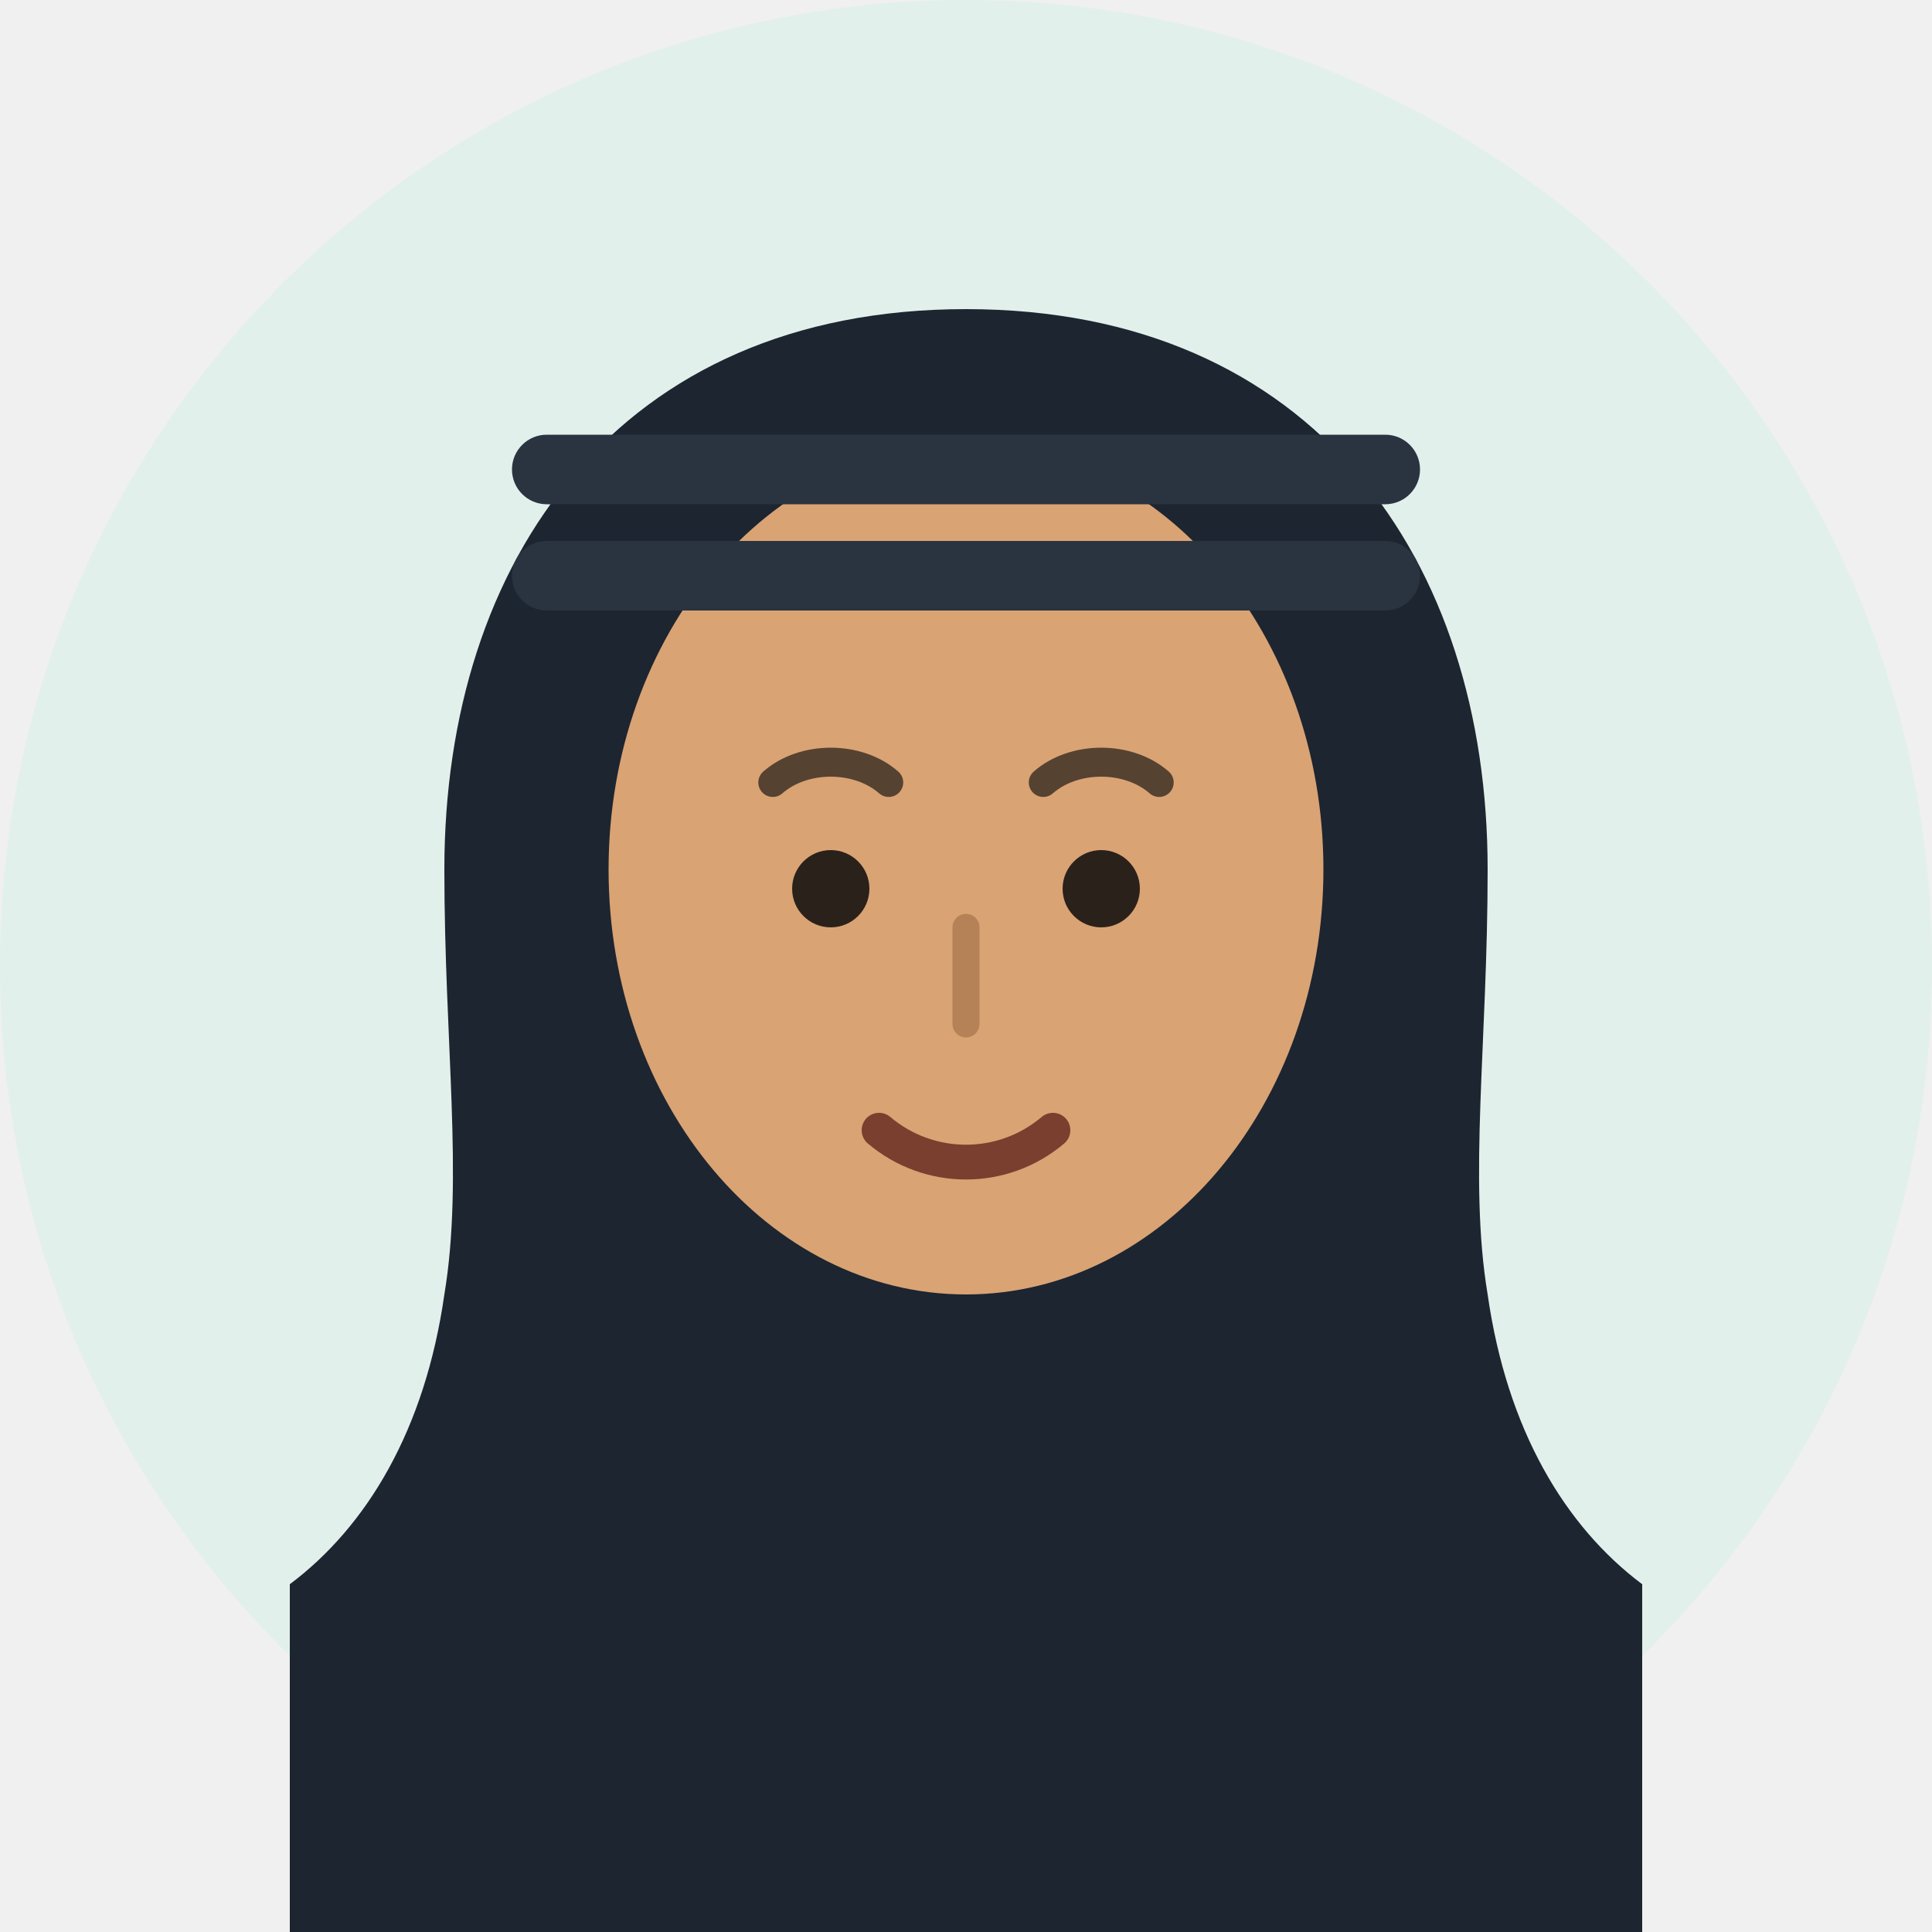
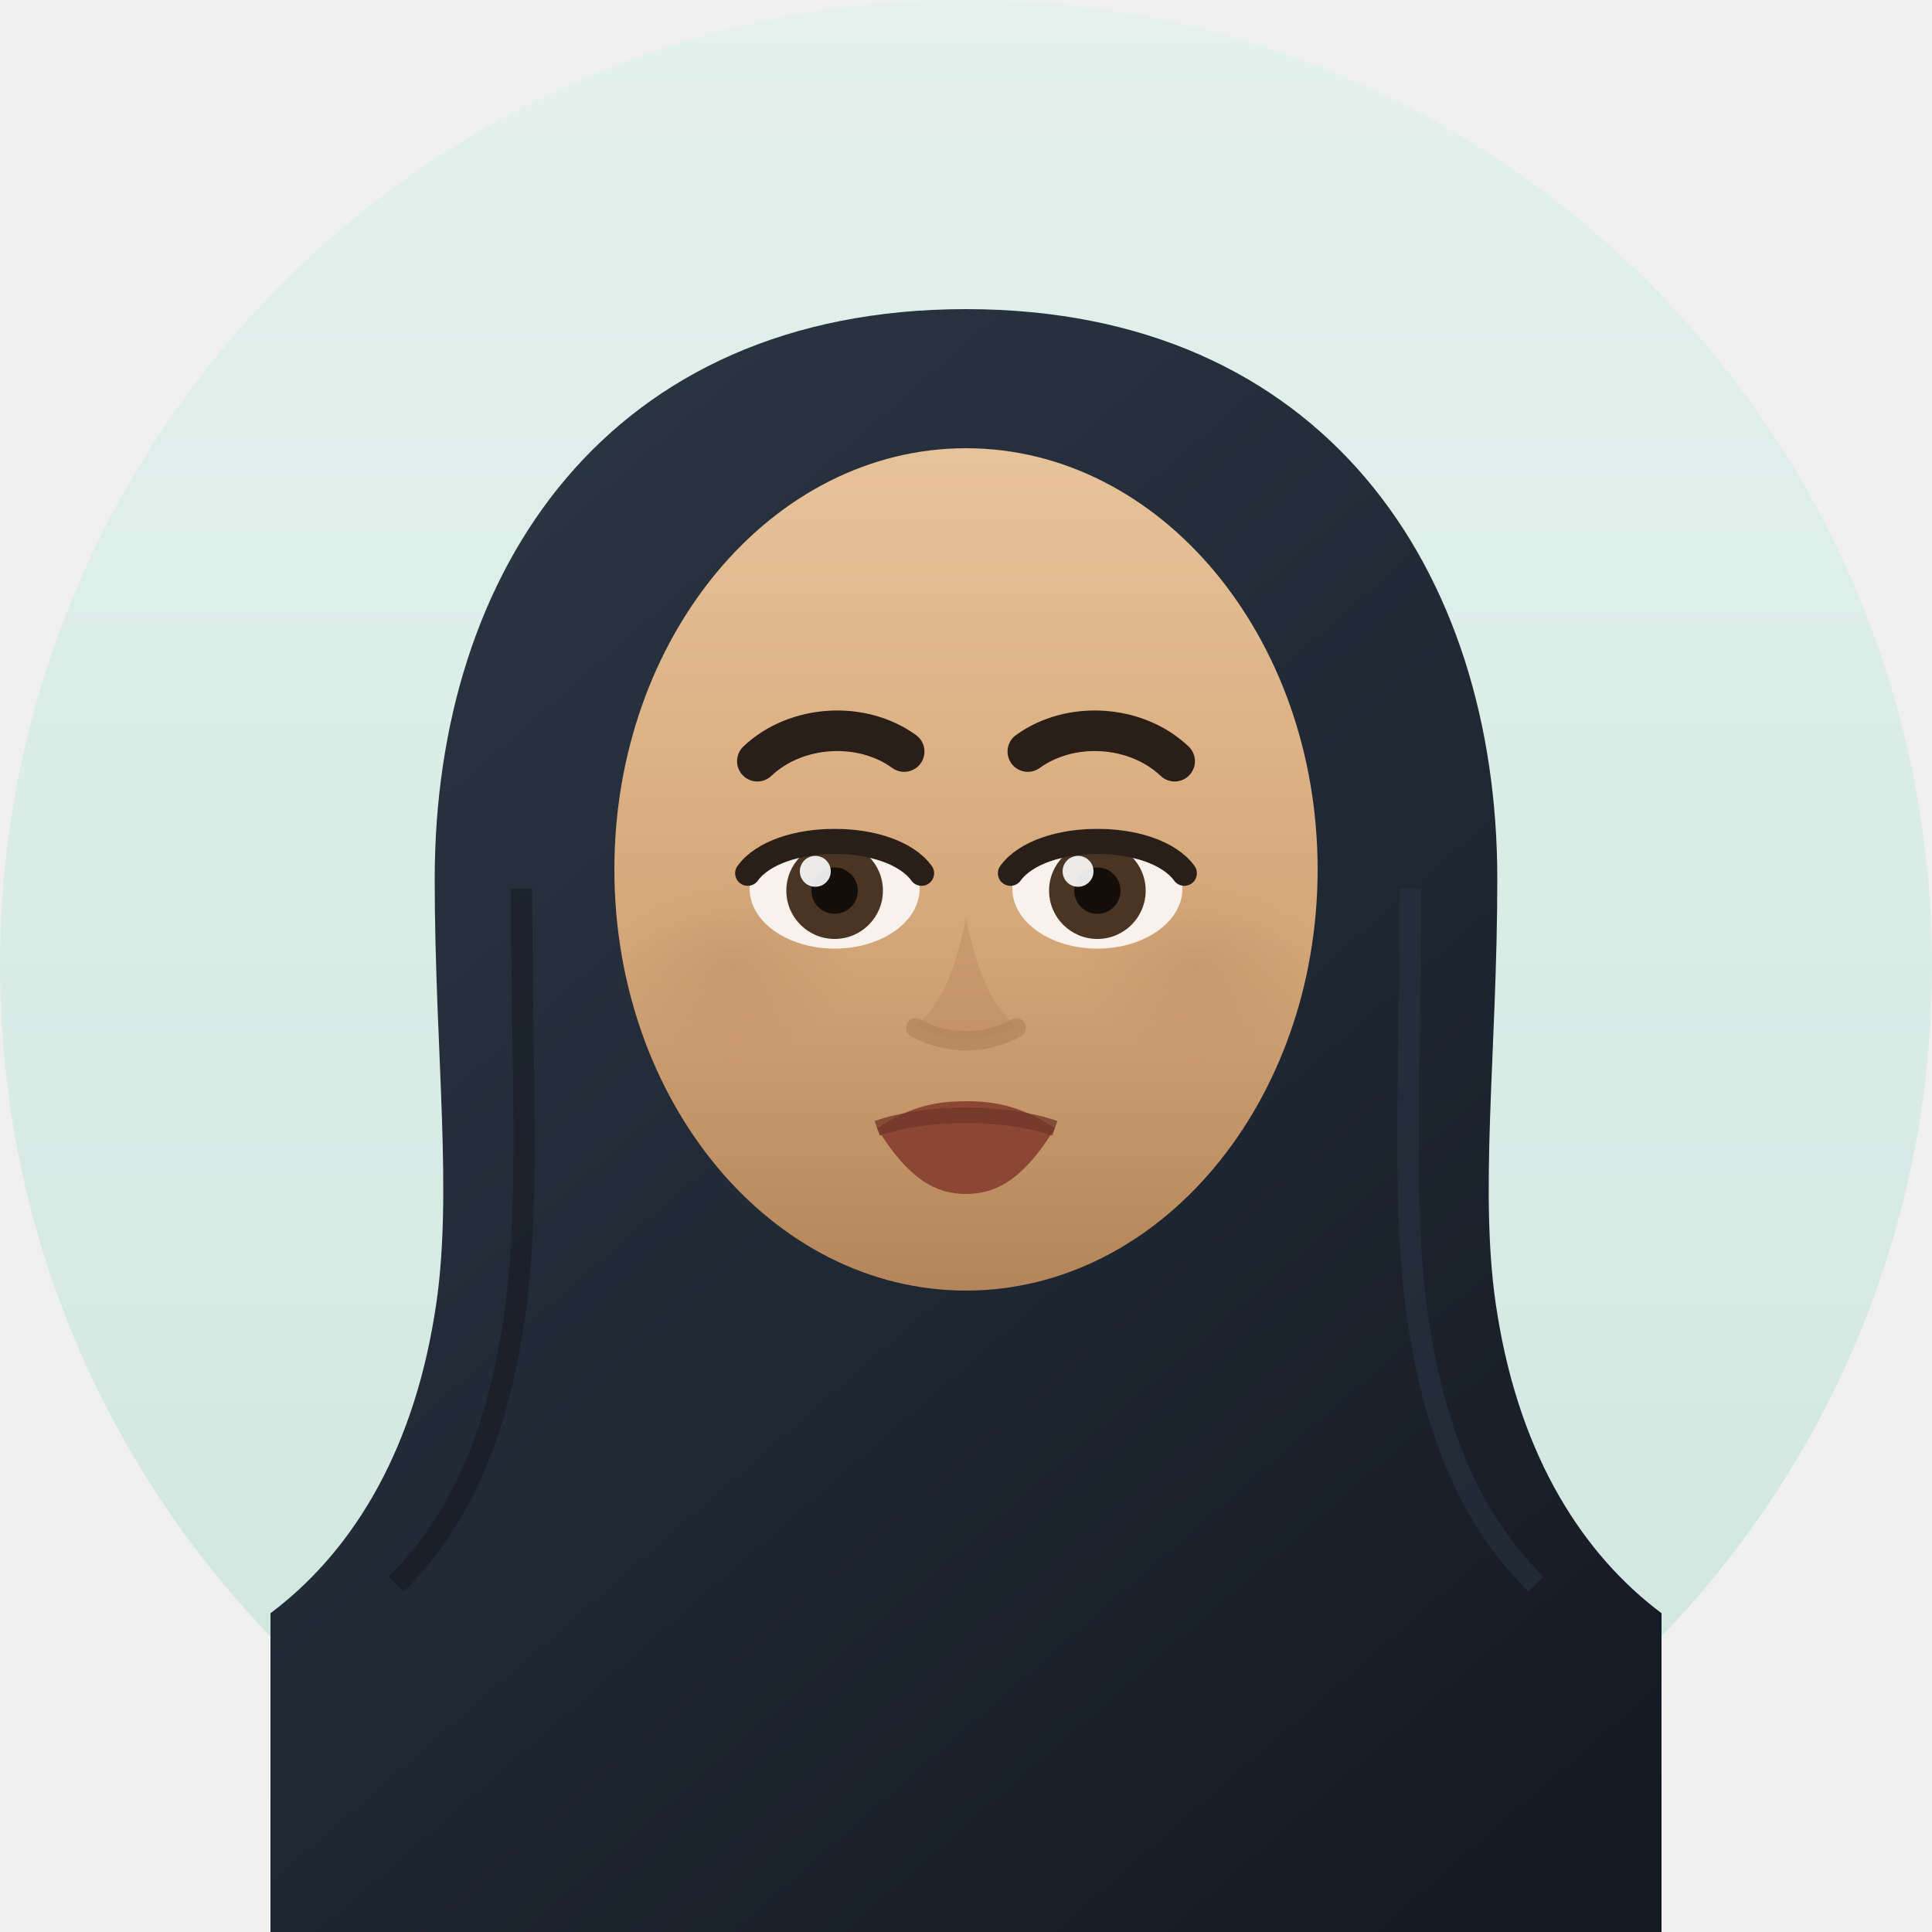
<svg xmlns="http://www.w3.org/2000/svg" viewBox="0 0 100 100" role="img" aria-hidden="true">
-   <circle cx="50" cy="50" r="50" fill="#E2F0EC" />
-   <path d="M50 63c-14 0-26 8-30 19 l0 18 60 0 0-18c-4-11-16-19-30-19z" fill="#2F3C4F" />
-   <path d="M43 56h14v14a7 7 0 0 1-14 0z" fill="#D9A374" />
-   <path d="M50 16c-18 0-27 13-27 29 0 9 1 16 0 22 -1 7-4 12-8 15 l0 18 70 0 0-18c-4-3-7-8-8-15 -1-6 0-13 0-22 0-16-9-29-27-29z" fill="#1D2530" />
-   <ellipse cx="50" cy="45" rx="18.5" ry="22" fill="#D9A374" />
-   <rect x="26.5" y="22.5" width="47" height="3.6" rx="1.8" fill="#2A3340" />
-   <rect x="26.5" y="28" width="47" height="3.6" rx="1.8" fill="#2A3340" />
-   <path d="M40 40.5c1.6-1.4 4.4-1.4 6 0" stroke="#2B211B" stroke-width="1.5" fill="none" stroke-linecap="round" opacity=".75" />
-   <path d="M54 40.5c1.6-1.4 4.4-1.4 6 0" stroke="#2B211B" stroke-width="1.5" fill="none" stroke-linecap="round" opacity=".75" />
-   <circle cx="43" cy="46" r="2" fill="#2B211B" />
-   <circle cx="57" cy="46" r="2" fill="#2B211B" />
-   <path d="M50 48v5" stroke="#8a5a36" stroke-width="1.4" fill="none" stroke-linecap="round" opacity=".45" />
-   <path d="M45.5 58.5c2.6 2.2 6.4 2.2 9 0" stroke="#7A3F2E" stroke-width="1.8" fill="none" stroke-linecap="round" />
+   <defs>
+     <linearGradient id="fatima-sk" x1="0" y1="0" x2="0" y2="1">
+       <stop offset="0" stop-color="#E7C39B" />
+       <stop offset=".55" stop-color="#D6A87A" />
+       <stop offset="1" stop-color="#B4855A" />
+     </linearGradient>
+     <radialGradient id="fatima-ch" cx=".5" cy=".5" r=".5">
+       <stop offset="0" stop-color="#B4855A" stop-opacity=".30" />
+       <stop offset="1" stop-color="#B4855A" stop-opacity="0" />
+     </radialGradient>
+     <linearGradient id="fatima-bg" x1="0" y1="0" x2="0" y2="1">
+       <stop offset="0" stop-color="#E4F1ED" />
+       <stop offset="1" stop-color="#D0E6DF" />
+     </linearGradient>
+     <linearGradient id="fatima-gm" x1="0" y1="0" x2="0" y2="1">
+       <stop offset="0" stop-color="#43546C" />
+       <stop offset="1" stop-color="#2F3C4F" />
+     </linearGradient>
+     <linearGradient id="fatima-cv" x1=".15" y1="0" x2=".9" y2="1">
+       <stop offset="0" stop-color="#2C3744" />
+       <stop offset=".6" stop-color="#1D2530" />
+       <stop offset="1" stop-color="#141A22" />
+     </linearGradient>
+   </defs>
+   <circle cx="50" cy="50" r="50" fill="url(#fatima-bg)" />
+   <path d="M50 64c-15 0-28 9-32 21 l0 15 64 0 0-15c-4-12-17-21-32-21z" fill="url(#fatima-gm)" />
+   <path d="M43.5 55h13v14a6.5 6.5 0 0 1-13 0z" fill="#D6A87A" />
+   <path d="M43.5 55h13v7c-4 3-9 3-13 0z" fill="#B4855A" opacity=".55" />
+   <path d="M50 16c-18.5 0-27.5 13.5-27.5 29.5 0 9 1 16.5 0 22.5 -1.2 7.5-4.5 12.5-8.5 15.5 l0 16.5 72 0 0-16.5c-4-3-7.3-8-8.5-15.5 -1-6 0-13.5 0-22.5 0-16-9-29.5-27.5-29.5z" fill="url(#fatima-cv)" />
+   <path d="M27 46c0 10 .5 17-.5 23 -1 6-3 10-6 13" stroke="#141A22" stroke-width="1.1" fill="none" opacity=".55" />
+   <path d="M73 46c0 10-.5 17 .5 23 1 6 3 10 6 13" stroke="#2C3744" stroke-width="1.1" fill="none" opacity=".45" />
+   <ellipse cx="50" cy="45" rx="18.2" ry="21.8" fill="url(#fatima-sk)" />
+   <ellipse cx="38" cy="50" rx="6" ry="5" fill="url(#fatima-ch)" />
+   <ellipse cx="62" cy="50" rx="6" ry="5" fill="url(#fatima-ch)" />
+   <path d="M39.2 39.4c2-1.9 5.4-2.1 7.6-.5" stroke="#2A1F18" stroke-width="2.1" fill="none" stroke-linecap="round" />
+   <path d="M60.8 39.4c-2-1.9-5.4-2.1-7.6-.5" stroke="#2A1F18" stroke-width="2.1" fill="none" stroke-linecap="round" />
+   <ellipse cx="43.2" cy="46" rx="4.4" ry="3.1" fill="#F7F2EC" />
+   <circle cx="43.2" cy="46.1" r="2.5" fill="#4A3524" />
+   <circle cx="43.2" cy="46.1" r="1.2" fill="#140E0A" />
+   <circle cx="42.2" cy="45.1" r=".8" fill="#fff" opacity=".9" />
+   <path d="M38.7 45.2c1.6-2.2 7.4-2.2 9 0" stroke="#2A1F18" stroke-width="1.3" fill="none" stroke-linecap="round" />
+   <ellipse cx="56.8" cy="46" rx="4.4" ry="3.1" fill="#F7F2EC" />
+   <circle cx="56.8" cy="46.1" r="2.5" fill="#4A3524" />
+   <circle cx="56.8" cy="46.1" r="1.2" fill="#140E0A" />
+   <circle cx="55.8" cy="45.1" r=".8" fill="#fff" opacity=".9" />
+   <path d="M52.3 45.2c1.6-2.2 7.4-2.2 9 0" stroke="#2A1F18" stroke-width="1.3" fill="none" stroke-linecap="round" />
+   <path d="M50 47.5c-.6 3-1.4 4.6-2.6 5.6 1.6 .9 3.6 .9 5.2 0 -1.2-1-2-2.6-2.6-5.6z" fill="#B4855A" opacity=".35" />
+   <path d="M47.4 53.2c1.6 .9 3.6 .9 5.2 0" stroke="#B4855A" stroke-width="1" fill="none" stroke-linecap="round" opacity=".7" />
+   <path d="M45.4 58.4c1.8-1.2 3.2-1.4 4.6-1.4s2.8 .2 4.6 1.4c-1.6 2.6-3 3.4-4.6 3.4s-3-.8-4.6-3.4z" fill="#8C4634" />
+   <path d="M45.4 58.4c2.6-.9 6.6-.9 9.2 0" stroke="#6E3527" stroke-width=".8" fill="none" opacity=".75" />
</svg>
